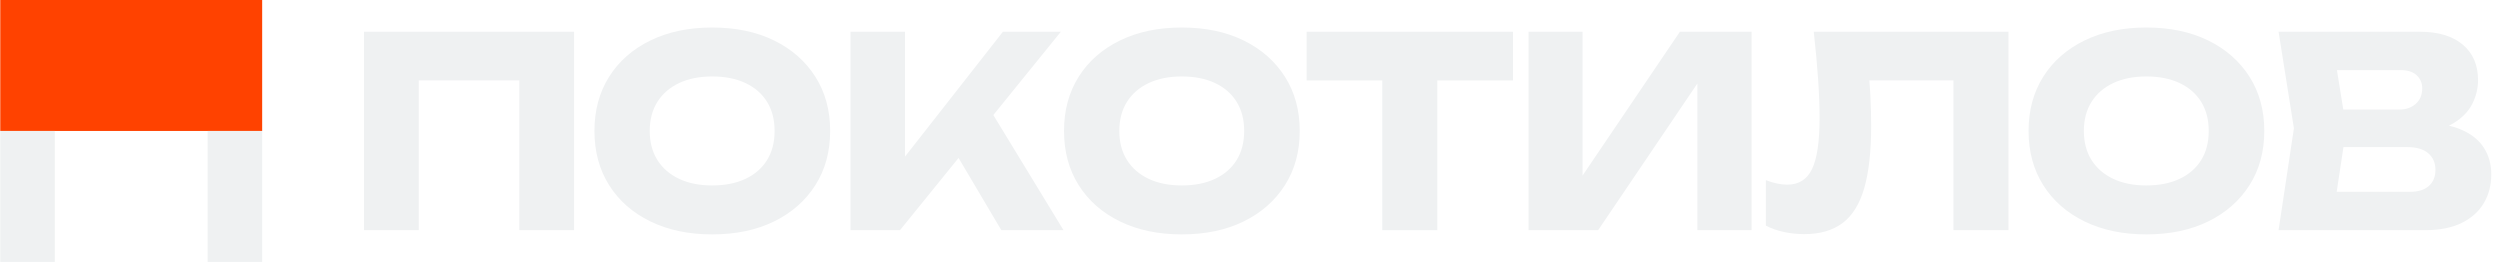
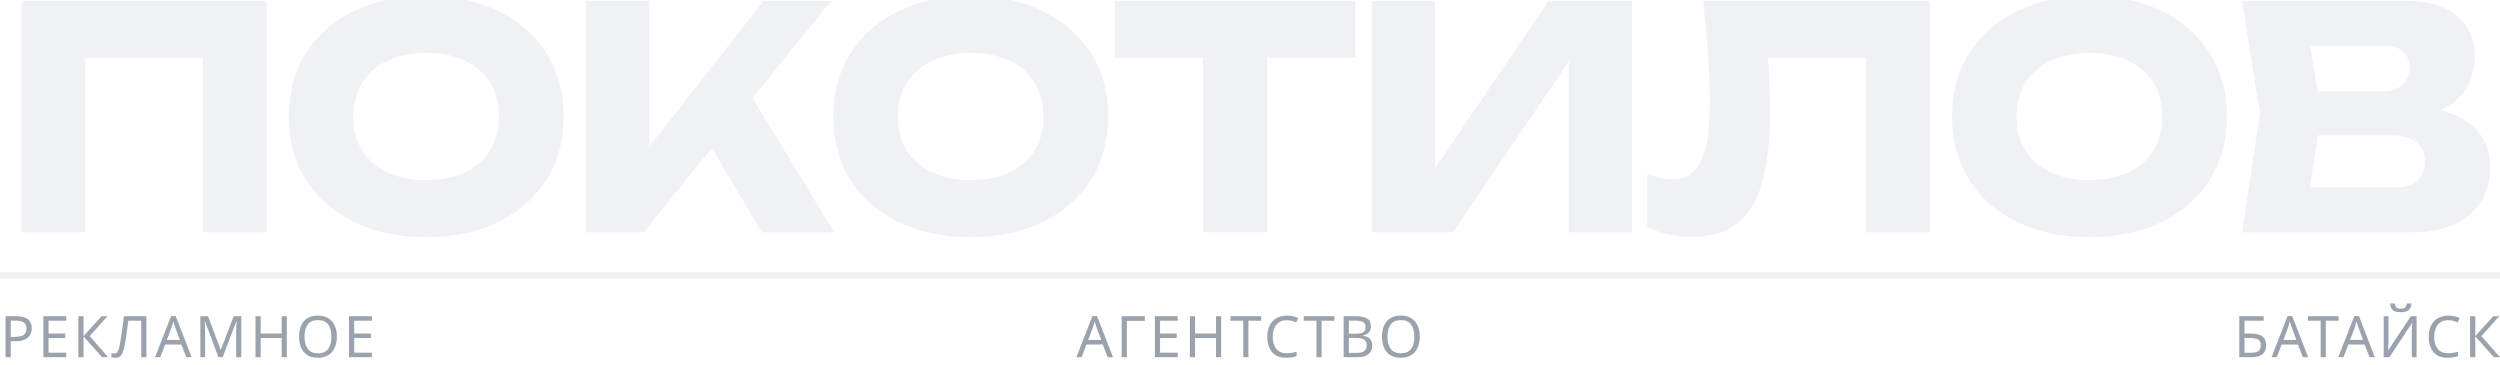
- <svg xmlns="http://www.w3.org/2000/svg" viewBox="0 0 944.8 99.0" width="945" height="99" role="img" aria-label="ПОКОТИЛОВ">
-   <rect x="0" y="0" width="99.00" height="49.50" fill="#FF4200" />
-   <rect x="0" y="49.50" width="20.62" height="49.50" fill="#EFF1F2" />
-   <rect x="78.38" y="49.50" width="20.62" height="49.50" fill="#EFF1F2" />
-   <g fill="#EFF1F2" transform="translate(130.50 87.00)">
+ <svg xmlns="http://www.w3.org/2000/svg" viewBox="0 0 810.3 117.5" width="810" height="118" role="img" aria-label="ПОКОТИЛОВ — рекламное агентство, Батайск">
+   <g fill="#EFF1F2" transform="translate(0 75.00)">
    <path transform="translate(0.00 0) scale(0.1 -0.1)" d="M864 750V0H657V660L750 566H184L277 660V0H70V750Z" />
-     <path transform="translate(90.40 0) scale(0.1 -0.1)" d="M482 -16Q349 -16 248.5 33.0Q148 82 92.5 170.0Q37 258 37 375Q37 492 92.5 580.0Q148 668 248.5 717.0Q349 766 482 766Q616 766 716.0 717.0Q816 668 872.0 580.0Q928 492 928 375Q928 258 872.0 170.0Q816 82 716.0 33.0Q616 -16 482 -16ZM482 169Q555 169 608.0 194.0Q661 219 689.5 265.0Q718 311 718 375Q718 439 689.5 485.0Q661 531 608.0 556.0Q555 581 482 581Q410 581 357.0 556.0Q304 531 275.0 485.0Q246 439 246 375Q246 311 275.0 265.0Q304 219 357.0 194.0Q410 169 482 169Z" />
-     <path transform="translate(183.90 0) scale(0.1 -0.1)" d="M70 0V750H276V165L221 208L646 750H865L257 0ZM428 358 580 484 875 0H640Z" />
-     <path transform="translate(267.90 0) scale(0.1 -0.1)" d="M482 -16Q349 -16 248.5 33.0Q148 82 92.5 170.0Q37 258 37 375Q37 492 92.5 580.0Q148 668 248.5 717.0Q349 766 482 766Q616 766 716.0 717.0Q816 668 872.0 580.0Q928 492 928 375Q928 258 872.0 170.0Q816 82 716.0 33.0Q616 -16 482 -16ZM482 169Q555 169 608.0 194.0Q661 219 689.5 265.0Q718 311 718 375Q718 439 689.5 485.0Q661 531 608.0 556.0Q555 581 482 581Q410 581 357.0 556.0Q304 531 275.0 485.0Q246 439 246 375Q246 311 275.0 265.0Q304 219 357.0 194.0Q410 169 482 169Z" />
-     <path transform="translate(361.40 0) scale(0.1 -0.1)" d="M305 659H513V0H305ZM19 750H799V566H19Z" />
-     <path transform="translate(440.20 0) scale(0.1 -0.1)" d="M70 0V750H274V109L217 122L642 750H913V0H708V653L766 640L333 0Z" />
-     <path transform="translate(535.50 0) scale(0.1 -0.1)" d="M195 750H931V0H723V660L817 566H311L398 635Q406 569 409.0 508.5Q412 448 412 394Q412 250 386.0 159.5Q360 69 304.0 27.0Q248 -15 159 -15Q120 -15 82.5 -7.0Q45 1 14 17V189Q58 172 95 172Q160 172 188.5 231.0Q217 290 217 424Q217 489 211.5 570.0Q206 651 195 750Z" />
-     <path transform="translate(632.50 0) scale(0.1 -0.1)" d="M482 -16Q349 -16 248.5 33.0Q148 82 92.5 170.0Q37 258 37 375Q37 492 92.5 580.0Q148 668 248.5 717.0Q349 766 482 766Q616 766 716.0 717.0Q816 668 872.0 580.0Q928 492 928 375Q928 258 872.0 170.0Q816 82 716.0 33.0Q616 -16 482 -16ZM482 169Q555 169 608.0 194.0Q661 219 689.5 265.0Q718 311 718 375Q718 439 689.5 485.0Q661 531 608.0 556.0Q555 581 482 581Q410 581 357.0 556.0Q304 531 275.0 485.0Q246 439 246 375Q246 311 275.0 265.0Q304 219 357.0 194.0Q410 169 482 169Z" />
-     <path transform="translate(726.00 0) scale(0.1 -0.1)" d="M578 367 595 406Q682 404 738.5 379.5Q795 355 823.0 311.5Q851 268 851 211Q851 150 823.0 102.5Q795 55 739.5 27.5Q684 0 601 0H47L105 385L47 750H581Q685 750 743.0 701.5Q801 653 801 567Q801 520 779.0 477.0Q757 434 708.5 404.5Q660 375 578 367ZM252 48 172 145H545Q590 145 615.0 167.0Q640 189 640 228Q640 267 613.0 290.5Q586 314 533 314H225V456H505Q541 456 565.5 477.5Q590 499 590 536Q590 566 569.0 585.5Q548 605 509 605H173L252 702L303 385Z" />
+     <path transform="translate(89.90 0) scale(0.1 -0.1)" d="M482 -16Q349 -16 248.5 33.0Q148 82 92.5 170.0Q37 258 37 375Q37 492 92.5 580.0Q148 668 248.5 717.0Q349 766 482 766Q616 766 716.0 717.0Q816 668 872.0 580.0Q928 492 928 375Q928 258 872.0 170.0Q816 82 716.0 33.0Q616 -16 482 -16ZM482 169Q555 169 608.0 194.0Q661 219 689.5 265.0Q718 311 718 375Q718 439 689.5 485.0Q661 531 608.0 556.0Q555 581 482 581Q410 581 357.0 556.0Q304 531 275.0 485.0Q246 439 246 375Q246 311 275.0 265.0Q304 219 357.0 194.0Q410 169 482 169Z" />
+     <path transform="translate(182.90 0) scale(0.1 -0.1)" d="M70 0V750H276V165L221 208L646 750H865L257 0ZM428 358 580 484 875 0H640Z" />
+     <path transform="translate(266.40 0) scale(0.1 -0.1)" d="M482 -16Q349 -16 248.5 33.0Q148 82 92.5 170.0Q37 258 37 375Q37 492 92.5 580.0Q148 668 248.5 717.0Q349 766 482 766Q616 766 716.0 717.0Q816 668 872.0 580.0Q928 492 928 375Q928 258 872.0 170.0Q816 82 716.0 33.0Q616 -16 482 -16ZM482 169Q555 169 608.0 194.0Q661 219 689.5 265.0Q718 311 718 375Q718 439 689.5 485.0Q661 531 608.0 556.0Q555 581 482 581Q410 581 357.0 556.0Q304 531 275.0 485.0Q246 439 246 375Q246 311 275.0 265.0Q304 219 357.0 194.0Q410 169 482 169Z" />
+     <path transform="translate(359.40 0) scale(0.1 -0.1)" d="M305 659H513V0H305ZM19 750H799V566H19Z" />
+     <path transform="translate(437.70 0) scale(0.1 -0.1)" d="M70 0V750H274V109L217 122L642 750H913V0H708V653L766 640L333 0Z" />
+     <path transform="translate(532.50 0) scale(0.1 -0.1)" d="M195 750H931V0H723V660L817 566H311L398 635Q406 569 409.0 508.5Q412 448 412 394Q412 250 386.0 159.5Q360 69 304.0 27.0Q248 -15 159 -15Q120 -15 82.5 -7.0Q45 1 14 17V189Q58 172 95 172Q160 172 188.5 231.0Q217 290 217 424Q217 489 211.5 570.0Q206 651 195 750Z" />
+     <path transform="translate(629.00 0) scale(0.1 -0.1)" d="M482 -16Q349 -16 248.5 33.0Q148 82 92.5 170.0Q37 258 37 375Q37 492 92.5 580.0Q148 668 248.5 717.0Q349 766 482 766Q616 766 716.0 717.0Q816 668 872.0 580.0Q928 492 928 375Q928 258 872.0 170.0Q816 82 716.0 33.0Q616 -16 482 -16ZM482 169Q555 169 608.0 194.0Q661 219 689.5 265.0Q718 311 718 375Q718 439 689.5 485.0Q661 531 608.0 556.0Q555 581 482 581Q410 581 357.0 556.0Q304 531 275.0 485.0Q246 439 246 375Q246 311 275.0 265.0Q304 219 357.0 194.0Q410 169 482 169Z" />
+     <path transform="translate(722.00 0) scale(0.1 -0.1)" d="M578 367 595 406Q682 404 738.5 379.5Q795 355 823.0 311.5Q851 268 851 211Q851 150 823.0 102.5Q795 55 739.5 27.5Q684 0 601 0H47L105 385L47 750H581Q685 750 743.0 701.5Q801 653 801 567Q801 520 779.0 477.0Q757 434 708.5 404.5Q660 375 578 367ZM252 48 172 145H545Q590 145 615.0 167.0Q640 189 640 228Q640 267 613.0 290.5Q586 314 533 314H225V456H505Q541 456 565.5 477.5Q590 499 590 536Q590 566 569.0 585.5Q548 605 509 605H173L252 702L303 385Z" />
+   </g>
+   <rect x="0" y="88.00" width="810.30" height="2" fill="#EFF1F2" />
+   <g fill="#9AA3AD" font-family="'PT Sans',sans-serif" font-size="18.6" letter-spacing="1" style="text-transform:uppercase">
+     <text x="0" y="115.5">РЕКЛАМНОЕ</text>
+     <text x="405.1" y="115.5" text-anchor="middle">АГЕНТСТВО</text>
+     <text x="810.3" y="115.5" text-anchor="end">БАТАЙСК</text>
  </g>
</svg>
